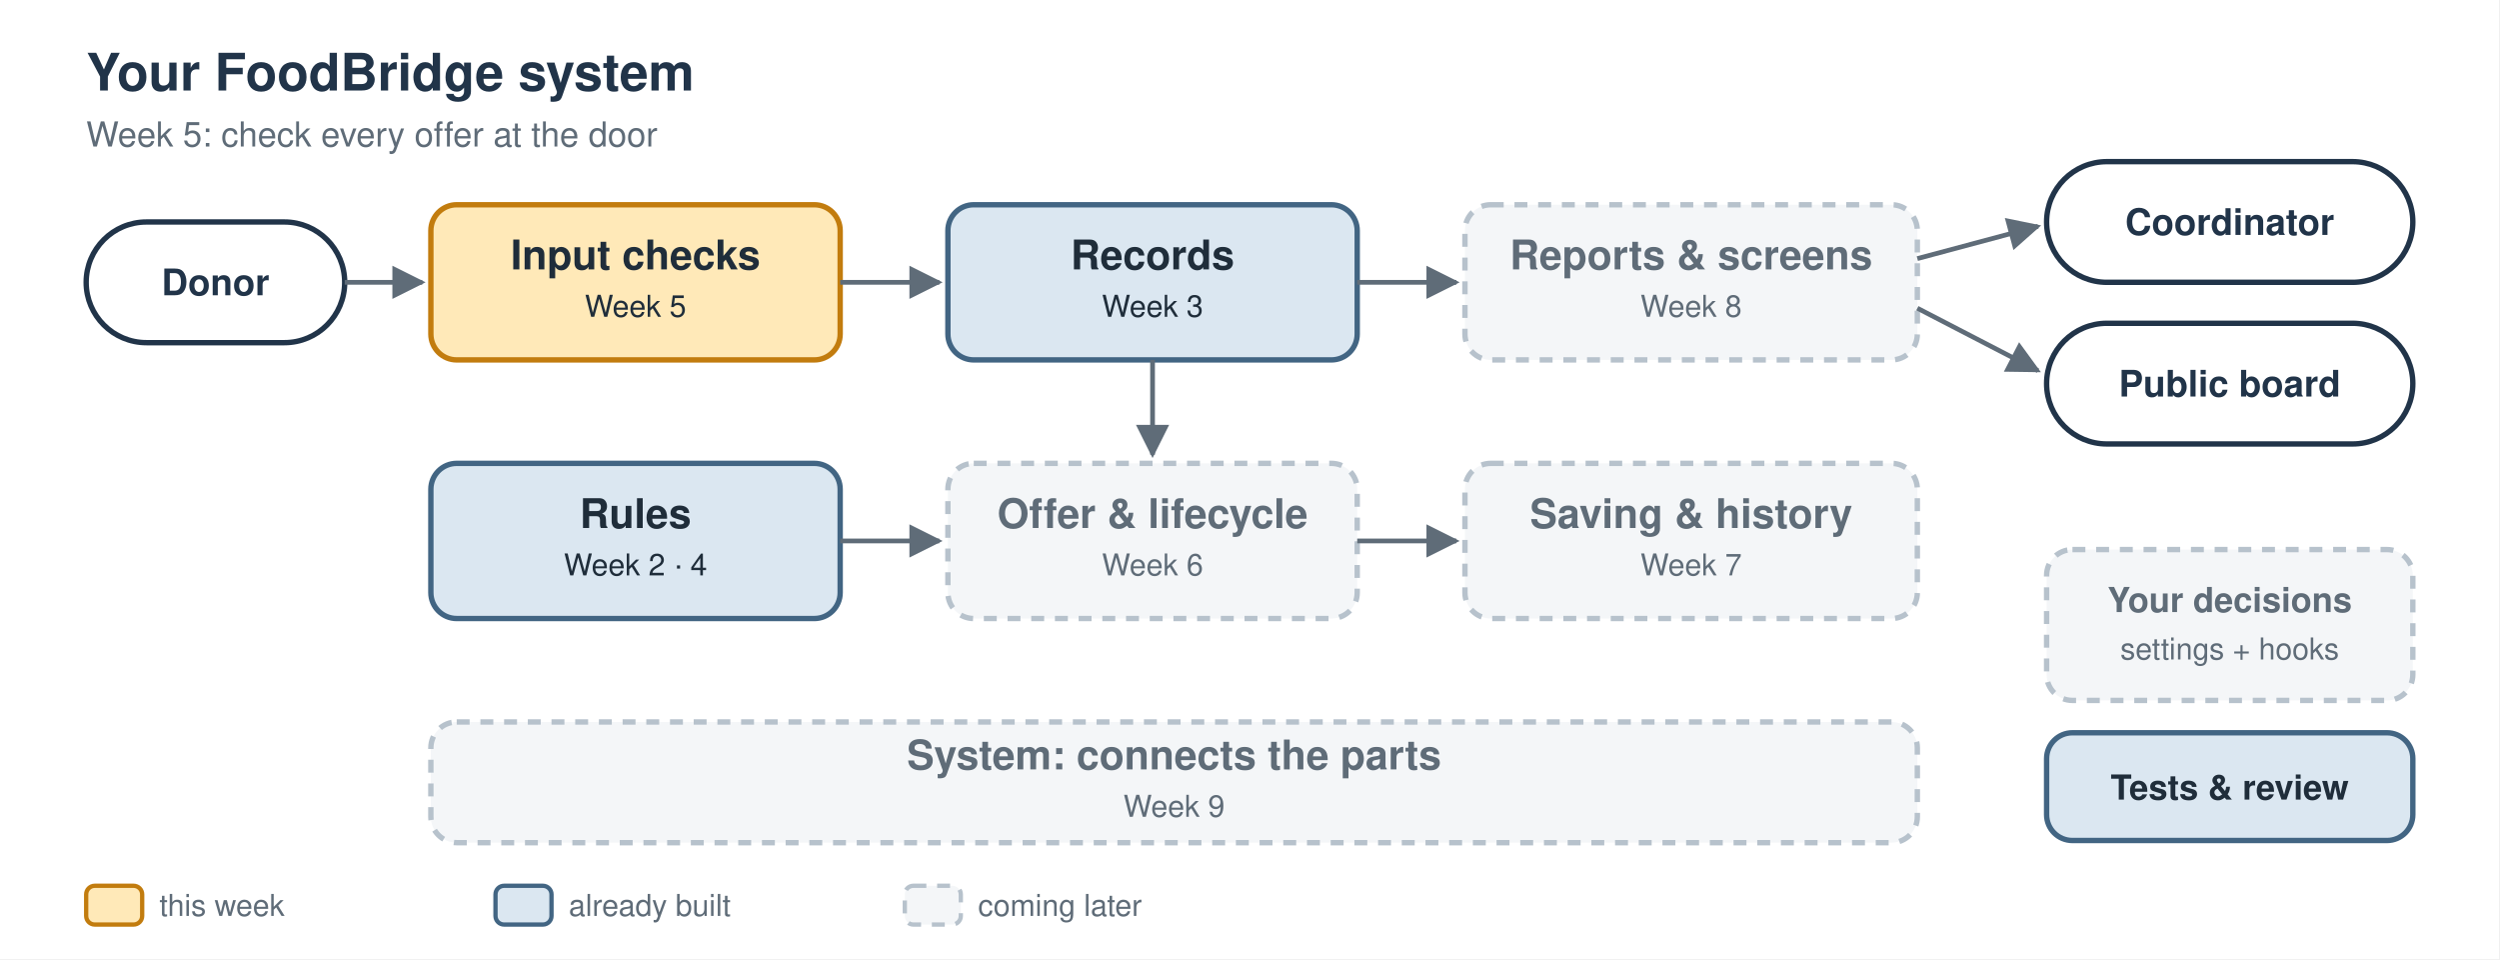
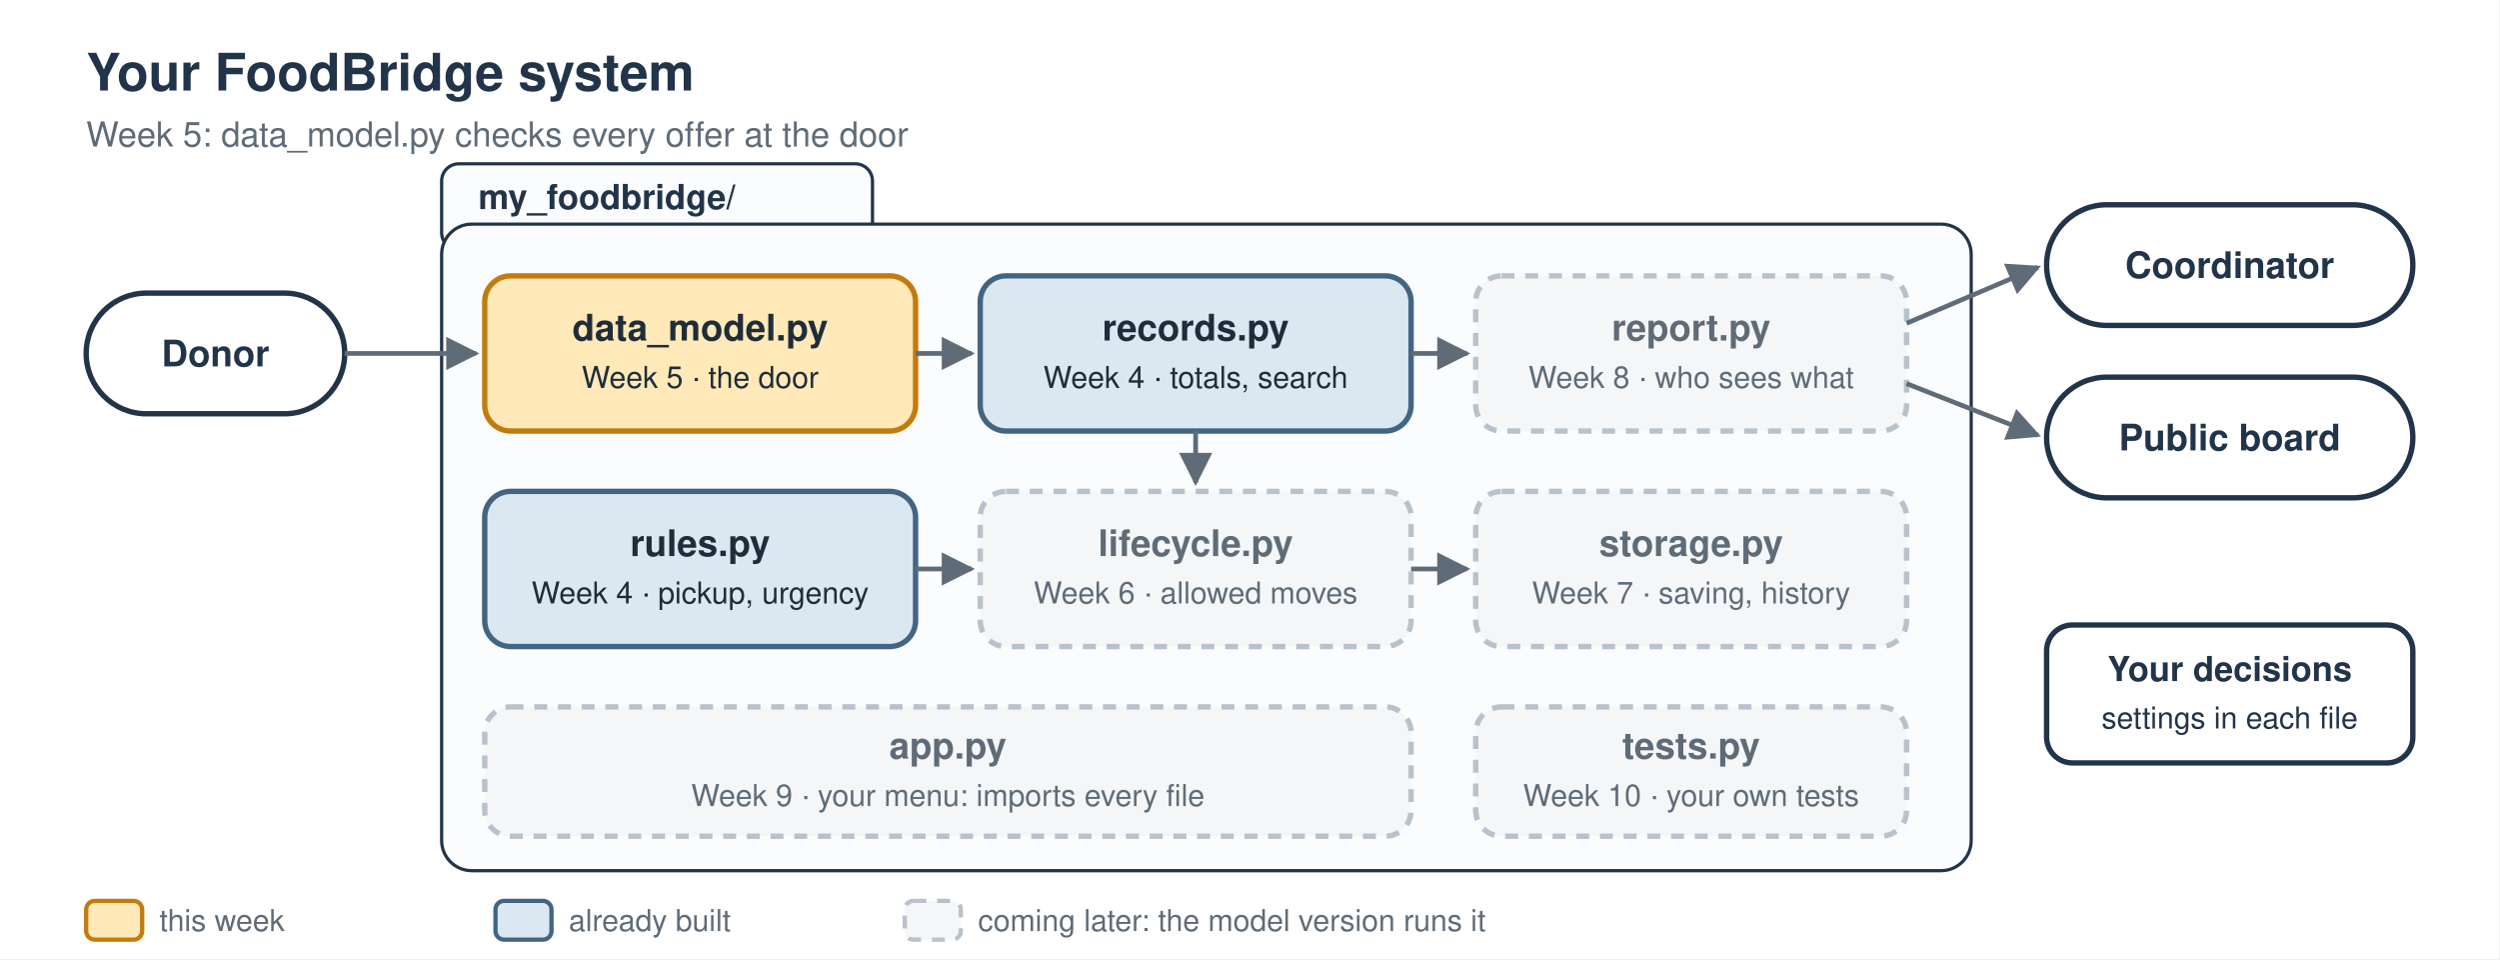
<svg xmlns="http://www.w3.org/2000/svg" width="1160" height="445" viewBox="0 0 1160 445" role="img" font-family="system-ui, -apple-system, 'Segoe UI', Helvetica, Arial, sans-serif">
  <rect width="1160" height="445" fill="#ffffff" />
  <defs>
    <marker id="arrow" viewBox="0 0 10 10" refX="9" refY="5" markerWidth="7" markerHeight="7" orient="auto-start-reverse">
      <path d="M0,0 L10,5 L0,10 z" fill="#5f6c78" />
    </marker>
  </defs>
  <text x="40" y="42" font-size="24" font-weight="700" fill="#213449" text-anchor="start">Your FoodBridge system</text>
-   <text x="40" y="68" font-size="16" font-weight="400" fill="#5f6c78" text-anchor="start">Week 5: check every offer at the door</text>
-   <rect x="200" y="95" width="190" height="72" rx="12" fill="#ffe9b8" stroke="#c27c0e" stroke-width="2.5" />
-   <text x="295.0" y="125.0" text-anchor="middle" font-size="19" font-weight="700" fill="#1f2d3a">Input checks</text>
-   <text x="295.0" y="147.0" text-anchor="middle" font-size="14" fill="#1f2d3a">Week 5</text>
-   <rect x="440" y="95" width="190" height="72" rx="12" fill="#dbe7f1" stroke="#426583" stroke-width="2.5" />
-   <text x="535.0" y="125.0" text-anchor="middle" font-size="19" font-weight="700" fill="#1f2d3a">Records</text>
-   <text x="535.0" y="147.0" text-anchor="middle" font-size="14" fill="#1f2d3a">Week 3</text>
-   <rect x="680" y="95" width="210" height="72" rx="12" fill="#f4f6f8" stroke="#b7c2cc" stroke-width="2.5" stroke-dasharray="6 5" />
-   <text x="785.0" y="125.0" text-anchor="middle" font-size="19" font-weight="700" fill="#5f6c78">Reports &amp; screens</text>
-   <text x="785.0" y="147.0" text-anchor="middle" font-size="14" fill="#5f6c78">Week 8</text>
-   <rect x="200" y="215" width="190" height="72" rx="12" fill="#dbe7f1" stroke="#426583" stroke-width="2.5" />
-   <text x="295.0" y="245.0" text-anchor="middle" font-size="19" font-weight="700" fill="#1f2d3a">Rules</text>
-   <text x="295.0" y="267.0" text-anchor="middle" font-size="14" fill="#1f2d3a">Week 2 · 4</text>
-   <rect x="440" y="215" width="190" height="72" rx="12" fill="#f4f6f8" stroke="#b7c2cc" stroke-width="2.5" stroke-dasharray="6 5" />
-   <text x="535.0" y="245.0" text-anchor="middle" font-size="19" font-weight="700" fill="#5f6c78">Offer &amp; lifecycle</text>
-   <text x="535.0" y="267.0" text-anchor="middle" font-size="14" fill="#5f6c78">Week 6</text>
-   <rect x="680" y="215" width="210" height="72" rx="12" fill="#f4f6f8" stroke="#b7c2cc" stroke-width="2.5" stroke-dasharray="6 5" />
-   <text x="785.0" y="245.0" text-anchor="middle" font-size="19" font-weight="700" fill="#5f6c78">Saving &amp; history</text>
-   <text x="785.0" y="267.0" text-anchor="middle" font-size="14" fill="#5f6c78">Week 7</text>
-   <rect x="200" y="335" width="690" height="56" rx="12" fill="#f4f6f8" stroke="#b7c2cc" stroke-width="2.5" stroke-dasharray="6 5" />
-   <text x="545.0" y="357.0" text-anchor="middle" font-size="19" font-weight="700" fill="#5f6c78">System: connects the parts</text>
-   <text x="545.0" y="379.0" text-anchor="middle" font-size="14" fill="#5f6c78">Week 9</text>
-   <rect x="40" y="103" width="120" height="56" rx="28" fill="#ffffff" stroke="#213449" stroke-width="2.5" />
-   <text x="100.0" y="137.0" text-anchor="middle" font-size="17" font-weight="700" fill="#213449">Donor</text>
-   <rect x="950" y="75" width="170" height="56" rx="28" fill="#ffffff" stroke="#213449" stroke-width="2.5" />
-   <text x="1035.0" y="109.0" text-anchor="middle" font-size="17" font-weight="700" fill="#213449">Coordinator</text>
-   <rect x="950" y="150" width="170" height="56" rx="28" fill="#ffffff" stroke="#213449" stroke-width="2.5" />
-   <text x="1035.0" y="184.0" text-anchor="middle" font-size="17" font-weight="700" fill="#213449">Public board</text>
-   <line x1="160" y1="131" x2="196" y2="131" stroke="#5f6c78" stroke-width="2.2" marker-end="url(#arrow)" />
-   <line x1="390" y1="131" x2="436" y2="131" stroke="#5f6c78" stroke-width="2.2" marker-end="url(#arrow)" />
-   <line x1="630" y1="131" x2="676" y2="131" stroke="#5f6c78" stroke-width="2.2" marker-end="url(#arrow)" />
-   <line x1="890" y1="120" x2="946" y2="105" stroke="#5f6c78" stroke-width="2.2" marker-end="url(#arrow)" />
-   <line x1="890" y1="143" x2="946" y2="172" stroke="#5f6c78" stroke-width="2.2" marker-end="url(#arrow)" />
-   <line x1="535" y1="167" x2="535" y2="211" stroke="#5f6c78" stroke-width="2.2" marker-end="url(#arrow)" />
-   <line x1="390" y1="251" x2="436" y2="251" stroke="#5f6c78" stroke-width="2.2" marker-end="url(#arrow)" />
-   <line x1="630" y1="251" x2="676" y2="251" stroke="#5f6c78" stroke-width="2.2" marker-end="url(#arrow)" />
-   <rect x="950" y="255" width="170" height="70" rx="12" fill="#f4f6f8" stroke="#b7c2cc" stroke-width="2.5" stroke-dasharray="6 5" />
-   <text x="1035.0" y="284.0" text-anchor="middle" font-size="16" font-weight="700" fill="#5f6c78">Your decisions</text>
-   <text x="1035.0" y="306.0" text-anchor="middle" font-size="14" fill="#5f6c78">settings + hooks</text>
-   <rect x="950" y="340" width="170" height="50" rx="12" fill="#dbe7f1" stroke="#426583" stroke-width="2.5" />
-   <text x="1035.0" y="371.0" text-anchor="middle" font-size="16" font-weight="700" fill="#1f2d3a">Tests &amp; review</text>
-   <rect x="40" y="411" width="26" height="18" rx="4" fill="#ffe9b8" stroke="#c27c0e" stroke-width="2" />
-   <text x="74" y="425" font-size="14" font-weight="400" fill="#5f6c78" text-anchor="start">this week</text>
-   <rect x="230" y="411" width="26" height="18" rx="4" fill="#dbe7f1" stroke="#426583" stroke-width="2" />
-   <text x="264" y="425" font-size="14" font-weight="400" fill="#5f6c78" text-anchor="start">already built</text>
-   <rect x="420" y="411" width="26" height="18" rx="4" fill="#f4f6f8" stroke="#b7c2cc" stroke-width="2" stroke-dasharray="6 5" />
-   <text x="454" y="425" font-size="14" font-weight="400" fill="#5f6c78" text-anchor="start">coming later</text>
+   <text x="40" y="68" font-size="16" font-weight="400" fill="#5f6c78" text-anchor="start">Week 5: data_model.py checks every offer at the door</text>
+   <rect x="205" y="76" width="200" height="40" rx="8" fill="#fbfcfd" stroke="#213449" stroke-width="1.5" />
+   <text x="222" y="97" font-size="16" font-weight="700" fill="#213449" text-anchor="start">my_foodbridge/</text>
+   <rect x="205" y="104" width="710" height="300" rx="14" fill="#fbfcfd" stroke="#213449" stroke-width="1.5" />
+   <rect x="225" y="128" width="200" height="72" rx="12" fill="#ffe9b8" stroke="#c27c0e" stroke-width="2.5" />
+   <text x="325.0" y="158.0" text-anchor="middle" font-size="17" font-weight="700" fill="#1f2d3a">data_model.py</text>
+   <text x="325.0" y="180.0" text-anchor="middle" font-size="14" fill="#1f2d3a">Week 5 · the door</text>
+   <rect x="455" y="128" width="200" height="72" rx="12" fill="#dbe7f1" stroke="#426583" stroke-width="2.5" />
+   <text x="555.0" y="158.0" text-anchor="middle" font-size="17" font-weight="700" fill="#1f2d3a">records.py</text>
+   <text x="555.0" y="180.0" text-anchor="middle" font-size="14" fill="#1f2d3a">Week 4 · totals, search</text>
+   <rect x="685" y="128" width="200" height="72" rx="12" fill="#f4f6f8" stroke="#b7c2cc" stroke-width="2.5" stroke-dasharray="6 5" />
+   <text x="785.0" y="158.0" text-anchor="middle" font-size="17" font-weight="700" fill="#5f6c78">report.py</text>
+   <text x="785.0" y="180.0" text-anchor="middle" font-size="14" fill="#5f6c78">Week 8 · who sees what</text>
+   <rect x="225" y="228" width="200" height="72" rx="12" fill="#dbe7f1" stroke="#426583" stroke-width="2.5" />
+   <text x="325.0" y="258.0" text-anchor="middle" font-size="17" font-weight="700" fill="#1f2d3a">rules.py</text>
+   <text x="325.0" y="280.0" text-anchor="middle" font-size="14" fill="#1f2d3a">Week 4 · pickup, urgency</text>
+   <rect x="455" y="228" width="200" height="72" rx="12" fill="#f4f6f8" stroke="#b7c2cc" stroke-width="2.5" stroke-dasharray="6 5" />
+   <text x="555.0" y="258.0" text-anchor="middle" font-size="17" font-weight="700" fill="#5f6c78">lifecycle.py</text>
+   <text x="555.0" y="280.0" text-anchor="middle" font-size="14" fill="#5f6c78">Week 6 · allowed moves</text>
+   <rect x="685" y="228" width="200" height="72" rx="12" fill="#f4f6f8" stroke="#b7c2cc" stroke-width="2.5" stroke-dasharray="6 5" />
+   <text x="785.0" y="258.0" text-anchor="middle" font-size="17" font-weight="700" fill="#5f6c78">storage.py</text>
+   <text x="785.0" y="280.0" text-anchor="middle" font-size="14" fill="#5f6c78">Week 7 · saving, history</text>
+   <rect x="225" y="328" width="430" height="60" rx="12" fill="#f4f6f8" stroke="#b7c2cc" stroke-width="2.5" stroke-dasharray="6 5" />
+   <text x="440.0" y="352.0" text-anchor="middle" font-size="17" font-weight="700" fill="#5f6c78">app.py</text>
+   <text x="440.0" y="374.0" text-anchor="middle" font-size="14" fill="#5f6c78">Week 9 · your menu: imports every file</text>
+   <rect x="685" y="328" width="200" height="60" rx="12" fill="#f4f6f8" stroke="#b7c2cc" stroke-width="2.5" stroke-dasharray="6 5" />
+   <text x="785.0" y="352.0" text-anchor="middle" font-size="17" font-weight="700" fill="#5f6c78">tests.py</text>
+   <text x="785.0" y="374.0" text-anchor="middle" font-size="14" fill="#5f6c78">Week 10 · your own tests</text>
+   <rect x="40" y="136" width="120" height="56" rx="28" fill="#ffffff" stroke="#213449" stroke-width="2.5" />
+   <text x="100.0" y="170.0" text-anchor="middle" font-size="17" font-weight="700" fill="#213449">Donor</text>
+   <rect x="950" y="95" width="170" height="56" rx="28" fill="#ffffff" stroke="#213449" stroke-width="2.5" />
+   <text x="1035.0" y="129.0" text-anchor="middle" font-size="17" font-weight="700" fill="#213449">Coordinator</text>
+   <rect x="950" y="175" width="170" height="56" rx="28" fill="#ffffff" stroke="#213449" stroke-width="2.5" />
+   <text x="1035.0" y="209.0" text-anchor="middle" font-size="17" font-weight="700" fill="#213449">Public board</text>
+   <line x1="160" y1="164" x2="221" y2="164" stroke="#5f6c78" stroke-width="2.2" marker-end="url(#arrow)" />
+   <line x1="425" y1="164" x2="451" y2="164" stroke="#5f6c78" stroke-width="2.2" marker-end="url(#arrow)" />
+   <line x1="655" y1="164" x2="681" y2="164" stroke="#5f6c78" stroke-width="2.2" marker-end="url(#arrow)" />
+   <line x1="885" y1="150" x2="946" y2="124" stroke="#5f6c78" stroke-width="2.2" marker-end="url(#arrow)" />
+   <line x1="885" y1="178" x2="946" y2="202" stroke="#5f6c78" stroke-width="2.2" marker-end="url(#arrow)" />
+   <line x1="555" y1="200" x2="555" y2="224" stroke="#5f6c78" stroke-width="2.2" marker-end="url(#arrow)" />
+   <line x1="425" y1="264" x2="451" y2="264" stroke="#5f6c78" stroke-width="2.2" marker-end="url(#arrow)" />
+   <line x1="655" y1="264" x2="681" y2="264" stroke="#5f6c78" stroke-width="2.2" marker-end="url(#arrow)" />
+   <rect x="950" y="290" width="170" height="64" rx="12" fill="#ffffff" stroke="#213449" stroke-width="2.5" />
+   <text x="1035.0" y="316.0" text-anchor="middle" font-size="16" font-weight="700" fill="#213449">Your decisions</text>
+   <text x="1035.0" y="338.0" text-anchor="middle" font-size="14" fill="#213449">settings in each file</text>
+   <rect x="40" y="418" width="26" height="18" rx="4" fill="#ffe9b8" stroke="#c27c0e" stroke-width="2" />
+   <text x="74" y="432" font-size="14" font-weight="400" fill="#5f6c78" text-anchor="start">this week</text>
+   <rect x="230" y="418" width="26" height="18" rx="4" fill="#dbe7f1" stroke="#426583" stroke-width="2" />
+   <text x="264" y="432" font-size="14" font-weight="400" fill="#5f6c78" text-anchor="start">already built</text>
+   <rect x="420" y="418" width="26" height="18" rx="4" fill="#f4f6f8" stroke="#b7c2cc" stroke-width="2" stroke-dasharray="6 5" />
+   <text x="454" y="432" font-size="14" font-weight="400" fill="#5f6c78" text-anchor="start">coming later: the model version runs it</text>
</svg>
